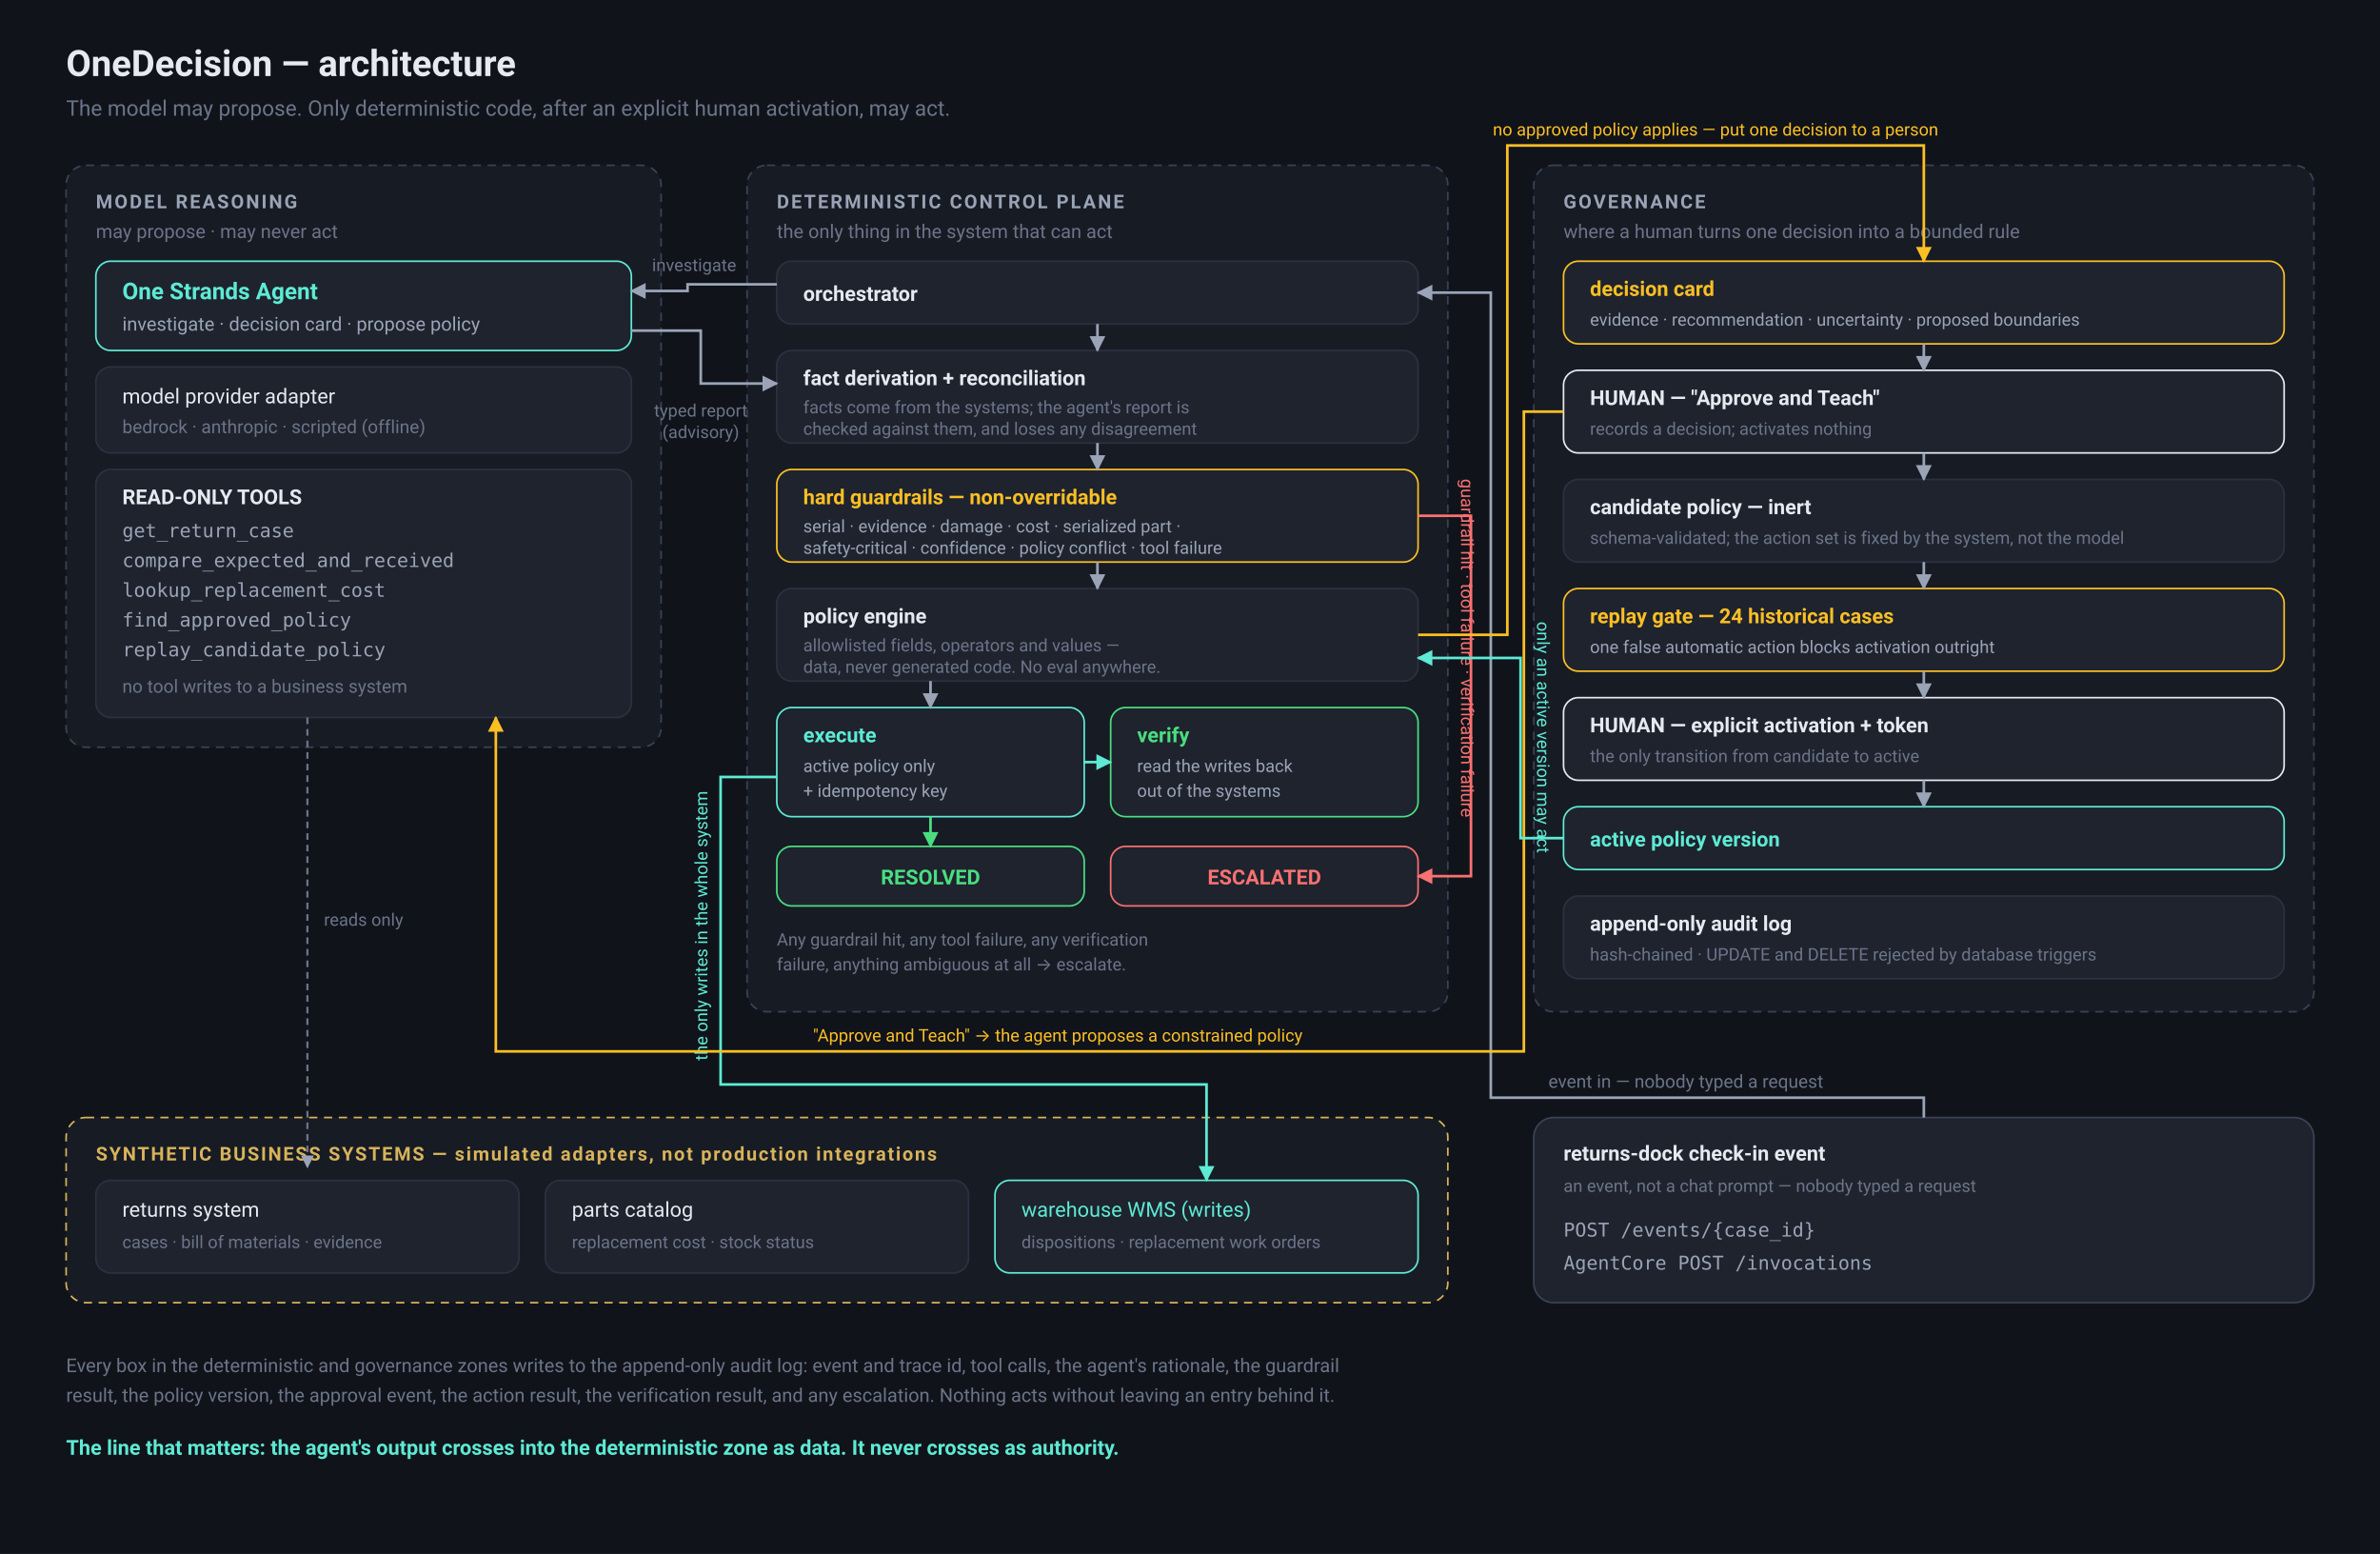
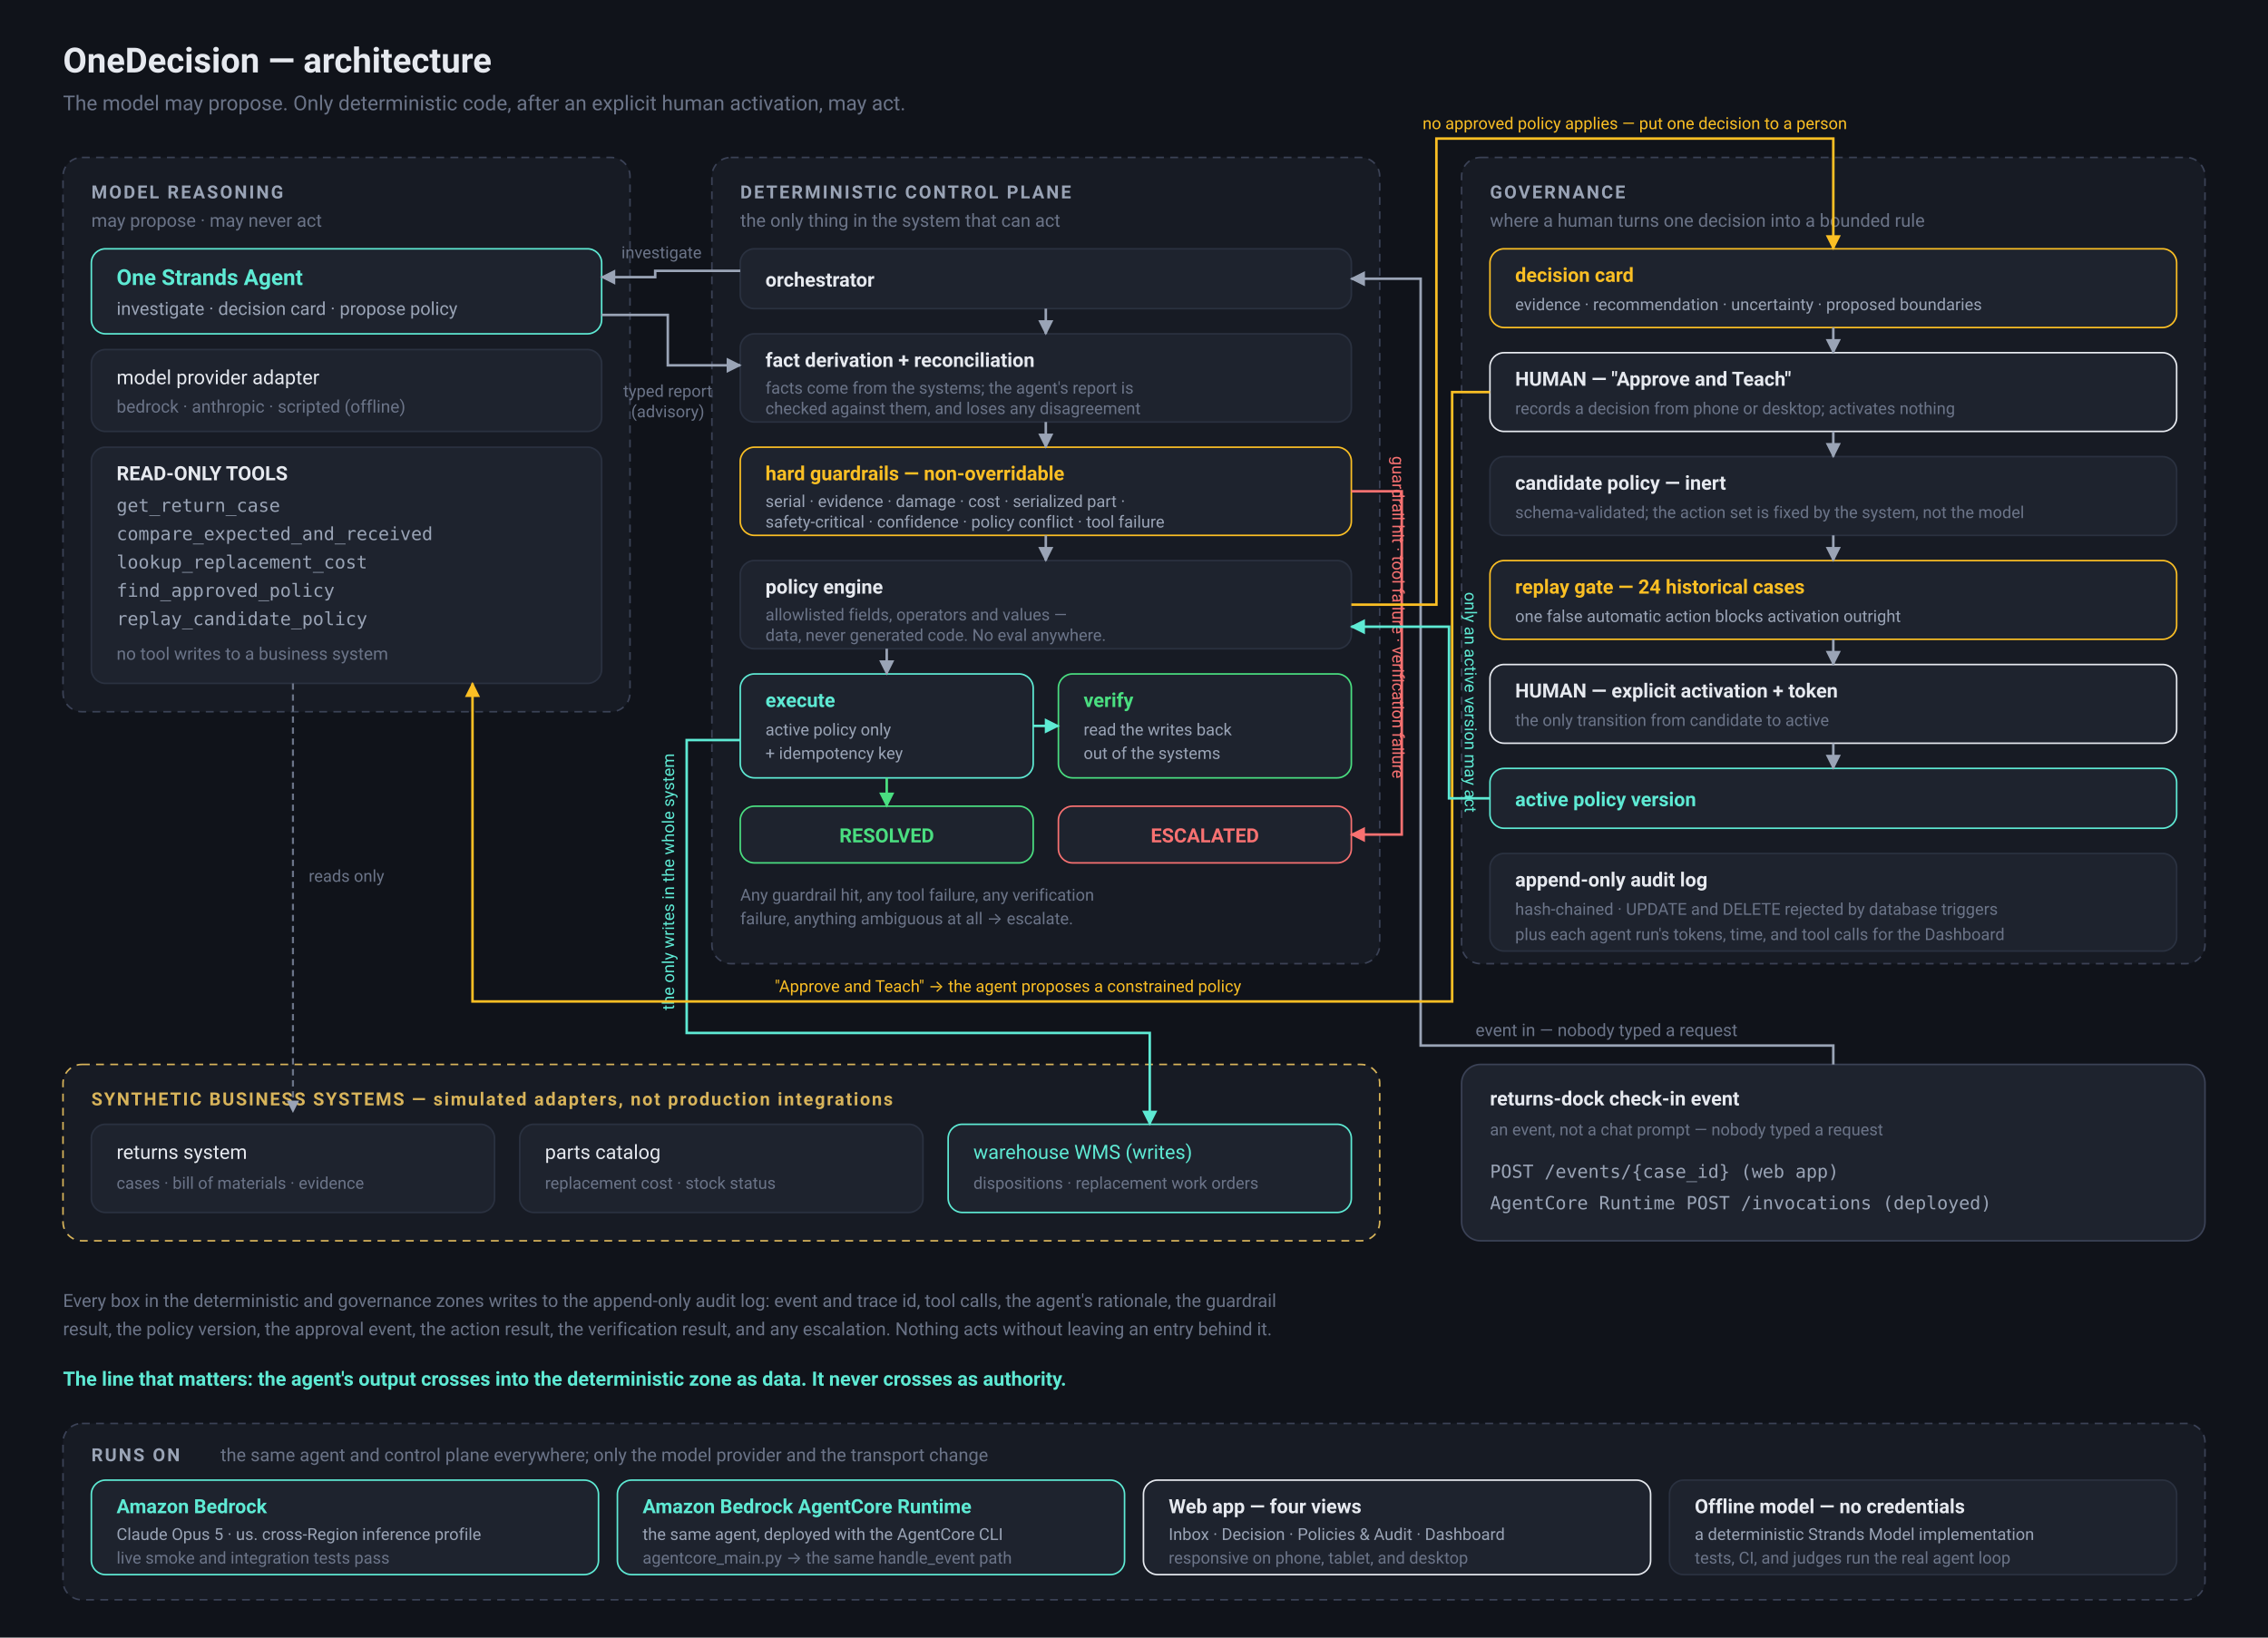
- <svg xmlns="http://www.w3.org/2000/svg" viewBox="0 0 1440 940" width="1440" height="940" font-family="ui-sans-serif, system-ui, -apple-system, 'Segoe UI', Roboto, sans-serif">
+ <svg xmlns="http://www.w3.org/2000/svg" viewBox="0 0 1440 1040" width="1440" height="1040" font-family="ui-sans-serif, system-ui, -apple-system, 'Segoe UI', Roboto, sans-serif">
  <defs>
    <marker id="a" viewBox="0 0 10 10" refX="9" refY="5" markerWidth="6" markerHeight="6" orient="auto-start-reverse">
      <path d="M0 0 L10 5 L0 10 z" fill="#9aa4b6" />
    </marker>
    <marker id="ag" viewBox="0 0 10 10" refX="9" refY="5" markerWidth="6" markerHeight="6" orient="auto-start-reverse">
      <path d="M0 0 L10 5 L0 10 z" fill="#4ade80" />
    </marker>
    <marker id="ar" viewBox="0 0 10 10" refX="9" refY="5" markerWidth="6" markerHeight="6" orient="auto-start-reverse">
      <path d="M0 0 L10 5 L0 10 z" fill="#f87171" />
    </marker>
    <marker id="at" viewBox="0 0 10 10" refX="9" refY="5" markerWidth="6" markerHeight="6" orient="auto-start-reverse">
      <path d="M0 0 L10 5 L0 10 z" fill="#5eead4" />
    </marker>
    <marker id="ay" viewBox="0 0 10 10" refX="9" refY="5" markerWidth="6" markerHeight="6" orient="auto-start-reverse">
      <path d="M0 0 L10 5 L0 10 z" fill="#fbbf24" />
    </marker>
  </defs>
-   <rect width="1440" height="940" fill="#10131a" />
+   <rect width="1440" height="1040" fill="#10131a" />
  <text x="40" y="46" fill="#e6e9ef" font-size="22" font-weight="650">OneDecision — architecture</text>
  <text x="40" y="70" fill="#6b7488" font-size="13">The model may propose. Only deterministic code, after an explicit human activation, may act.</text>
  <rect x="40" y="100" width="360" height="352" rx="12" fill="#171b24" stroke="#3b4256" stroke-dasharray="5 4" />
  <text x="58" y="126" fill="#9aa4b6" font-size="11.5" font-weight="700" letter-spacing="1.2">MODEL REASONING</text>
  <text x="58" y="144" fill="#6b7488" font-size="11.5">may propose · may never act</text>
  <rect x="58" y="158" width="324" height="54" rx="9" fill="#1e232e" stroke="#5eead4" />
  <text x="74" y="181" fill="#5eead4" font-size="14" font-weight="650">One Strands Agent</text>
  <text x="74" y="200" fill="#9aa4b6" font-size="11.5">investigate · decision card · propose policy</text>
  <rect x="58" y="222" width="324" height="52" rx="9" fill="#1e232e" stroke="#2a3140" />
  <text x="74" y="244" fill="#e6e9ef" font-size="12.5">model provider adapter</text>
  <text x="74" y="262" fill="#6b7488" font-size="11">bedrock · anthropic · scripted (offline)</text>
  <rect x="58" y="284" width="324" height="150" rx="9" fill="#1e232e" stroke="#2a3140" />
  <text x="74" y="305" fill="#e6e9ef" font-size="12.5" font-weight="650">READ-ONLY TOOLS</text>
  <text x="74" y="325" fill="#9aa4b6" font-size="11.5" font-family="ui-monospace, monospace">get_return_case</text>
  <text x="74" y="343" fill="#9aa4b6" font-size="11.5" font-family="ui-monospace, monospace">compare_expected_and_received</text>
  <text x="74" y="361" fill="#9aa4b6" font-size="11.5" font-family="ui-monospace, monospace">lookup_replacement_cost</text>
  <text x="74" y="379" fill="#9aa4b6" font-size="11.5" font-family="ui-monospace, monospace">find_approved_policy</text>
  <text x="74" y="397" fill="#9aa4b6" font-size="11.5" font-family="ui-monospace, monospace">replay_candidate_policy</text>
  <text x="74" y="419" fill="#6b7488" font-size="11">no tool writes to a business system</text>
  <rect x="452" y="100" width="424" height="512" rx="12" fill="#171b24" stroke="#3b4256" stroke-dasharray="5 4" />
  <text x="470" y="126" fill="#9aa4b6" font-size="11.5" font-weight="700" letter-spacing="1.2">DETERMINISTIC CONTROL PLANE</text>
  <text x="470" y="144" fill="#6b7488" font-size="11.5">the only thing in the system that can act</text>
  <rect x="470" y="158" width="388" height="38" rx="9" fill="#1e232e" stroke="#2a3140" />
  <text x="486" y="182" fill="#e6e9ef" font-size="12.5" font-weight="650">orchestrator</text>
  <rect x="470" y="212" width="388" height="56" rx="9" fill="#1e232e" stroke="#2a3140" />
  <text x="486" y="233" fill="#e6e9ef" font-size="12.5" font-weight="650">fact derivation + reconciliation</text>
  <text x="486" y="250" fill="#6b7488" font-size="10.5">facts come from the systems; the agent's report is</text>
  <text x="486" y="263" fill="#6b7488" font-size="10.5">checked against them, and loses any disagreement</text>
  <rect x="470" y="284" width="388" height="56" rx="9" fill="#1e232e" stroke="#fbbf24" />
  <text x="486" y="305" fill="#fbbf24" font-size="12.5" font-weight="650">hard guardrails — non-overridable</text>
  <text x="486" y="322" fill="#9aa4b6" font-size="10.5">serial · evidence · damage · cost · serialized part ·</text>
  <text x="486" y="335" fill="#9aa4b6" font-size="10.5">safety-critical · confidence · policy conflict · tool failure</text>
  <rect x="470" y="356" width="388" height="56" rx="9" fill="#1e232e" stroke="#2a3140" />
  <text x="486" y="377" fill="#e6e9ef" font-size="12.5" font-weight="650">policy engine</text>
  <text x="486" y="394" fill="#6b7488" font-size="10.5">allowlisted fields, operators and values —</text>
  <text x="486" y="407" fill="#6b7488" font-size="10.5">data, never generated code. No eval anywhere.</text>
  <rect x="470" y="428" width="186" height="66" rx="9" fill="#1e232e" stroke="#5eead4" />
  <text x="486" y="449" fill="#5eead4" font-size="12.5" font-weight="650">execute</text>
  <text x="486" y="467" fill="#9aa4b6" font-size="10.5">active policy only</text>
  <text x="486" y="482" fill="#9aa4b6" font-size="10.5">+ idempotency key</text>
  <rect x="672" y="428" width="186" height="66" rx="9" fill="#1e232e" stroke="#4ade80" />
  <text x="688" y="449" fill="#4ade80" font-size="12.5" font-weight="650">verify</text>
  <text x="688" y="467" fill="#9aa4b6" font-size="10.5">read the writes back</text>
  <text x="688" y="482" fill="#9aa4b6" font-size="10.5">out of the systems</text>
  <rect x="470" y="512" width="186" height="36" rx="9" fill="#1e232e" stroke="#4ade80" />
  <text x="563" y="535" fill="#4ade80" font-size="12.5" font-weight="650" text-anchor="middle">RESOLVED</text>
  <rect x="672" y="512" width="186" height="36" rx="9" fill="#1e232e" stroke="#f87171" />
  <text x="765" y="535" fill="#f87171" font-size="12.5" font-weight="650" text-anchor="middle">ESCALATED</text>
  <text x="470" y="572" fill="#6b7488" font-size="10.5">Any guardrail hit, any tool failure, any verification</text>
  <text x="470" y="587" fill="#6b7488" font-size="10.5">failure, anything ambiguous at all → escalate.</text>
  <rect x="928" y="100" width="472" height="512" rx="12" fill="#171b24" stroke="#3b4256" stroke-dasharray="5 4" />
  <text x="946" y="126" fill="#9aa4b6" font-size="11.5" font-weight="700" letter-spacing="1.2">GOVERNANCE</text>
  <text x="946" y="144" fill="#6b7488" font-size="11.5">where a human turns one decision into a bounded rule</text>
  <rect x="946" y="158" width="436" height="50" rx="9" fill="#1e232e" stroke="#fbbf24" />
  <text x="962" y="179" fill="#fbbf24" font-size="12.5" font-weight="650">decision card</text>
  <text x="962" y="197" fill="#9aa4b6" font-size="10.5">evidence · recommendation · uncertainty · proposed boundaries</text>
  <rect x="946" y="224" width="436" height="50" rx="9" fill="#1e232e" stroke="#e6e9ef" />
  <text x="962" y="245" fill="#e6e9ef" font-size="12.5" font-weight="650">HUMAN — "Approve and Teach"</text>
-   <text x="962" y="263" fill="#6b7488" font-size="10.5">records a decision; activates nothing</text>
+   <text x="962" y="263" fill="#6b7488" font-size="10.5">records a decision from phone or desktop; activates nothing</text>
  <rect x="946" y="290" width="436" height="50" rx="9" fill="#1e232e" stroke="#2a3140" />
  <text x="962" y="311" fill="#e6e9ef" font-size="12.5" font-weight="650">candidate policy — inert</text>
  <text x="962" y="329" fill="#6b7488" font-size="10.5">schema-validated; the action set is fixed by the system, not the model</text>
  <rect x="946" y="356" width="436" height="50" rx="9" fill="#1e232e" stroke="#fbbf24" />
  <text x="962" y="377" fill="#fbbf24" font-size="12.5" font-weight="650">replay gate — 24 historical cases</text>
  <text x="962" y="395" fill="#9aa4b6" font-size="10.5">one false automatic action blocks activation outright</text>
  <rect x="946" y="422" width="436" height="50" rx="9" fill="#1e232e" stroke="#e6e9ef" />
  <text x="962" y="443" fill="#e6e9ef" font-size="12.5" font-weight="650">HUMAN — explicit activation + token</text>
  <text x="962" y="461" fill="#6b7488" font-size="10.5">the only transition from candidate to active</text>
  <rect x="946" y="488" width="436" height="38" rx="9" fill="#1e232e" stroke="#5eead4" />
  <text x="962" y="512" fill="#5eead4" font-size="12.5" font-weight="650">active policy version</text>
-   <rect x="946" y="542" width="436" height="50" rx="9" fill="#1e232e" stroke="#2a3140" />
+   <rect x="946" y="542" width="436" height="62" rx="9" fill="#1e232e" stroke="#2a3140" />
  <text x="962" y="563" fill="#e6e9ef" font-size="12.5" font-weight="650">append-only audit log</text>
  <text x="962" y="581" fill="#6b7488" font-size="10.5">hash-chained · UPDATE and DELETE rejected by database triggers</text>
+   <text x="962" y="597" fill="#6b7488" font-size="10.5">plus each agent run's tokens, time, and tool calls for the Dashboard</text>
  <rect x="40" y="676" width="836" height="112" rx="12" fill="#171b24" stroke="#d8b45a" stroke-dasharray="5 4" />
  <text x="58" y="702" fill="#d8b45a" font-size="11.5" font-weight="700" letter-spacing="1">SYNTHETIC BUSINESS SYSTEMS — simulated adapters, not production integrations</text>
  <rect x="58" y="714" width="256" height="56" rx="9" fill="#1e232e" stroke="#2a3140" />
  <text x="74" y="736" fill="#e6e9ef" font-size="12.5">returns system</text>
  <text x="74" y="755" fill="#6b7488" font-size="10.5">cases · bill of materials · evidence</text>
  <rect x="330" y="714" width="256" height="56" rx="9" fill="#1e232e" stroke="#2a3140" />
  <text x="346" y="736" fill="#e6e9ef" font-size="12.5">parts catalog</text>
  <text x="346" y="755" fill="#6b7488" font-size="10.5">replacement cost · stock status</text>
  <rect x="602" y="714" width="256" height="56" rx="9" fill="#1e232e" stroke="#5eead4" />
  <text x="618" y="736" fill="#5eead4" font-size="12.5">warehouse WMS (writes)</text>
  <text x="618" y="755" fill="#6b7488" font-size="10.5">dispositions · replacement work orders</text>
  <rect x="928" y="676" width="472" height="112" rx="12" fill="#1e232e" stroke="#3b4256" />
  <text x="946" y="702" fill="#e6e9ef" font-size="12.5" font-weight="650">returns-dock check-in event</text>
  <text x="946" y="721" fill="#6b7488" font-size="10.5">an event, not a chat prompt — nobody typed a request</text>
-   <text x="946" y="748" fill="#9aa4b6" font-size="11.5" font-family="ui-monospace, monospace">POST /events/{case_id}</text>
-   <text x="946" y="768" fill="#9aa4b6" font-size="11.5" font-family="ui-monospace, monospace">AgentCore POST /invocations</text>
+   <text x="946" y="748" fill="#9aa4b6" font-size="11.5" font-family="ui-monospace, monospace">POST /events/{case_id} (web app)</text>
+   <text x="946" y="768" fill="#9aa4b6" font-size="11.5" font-family="ui-monospace, monospace">AgentCore Runtime POST /invocations (deployed)</text>
  <path d="M1164 676 L1164 664 L902 664 L902 177 L858 177" fill="none" stroke="#9aa4b6" stroke-width="1.6" marker-end="url(#a)" />
  <text x="1020" y="658" fill="#6b7488" font-size="11" text-anchor="middle">event in — nobody typed a request</text>
  <path d="M470 172 L416 172 L416 176 L382 176" fill="none" stroke="#9aa4b6" stroke-width="1.6" marker-end="url(#a)" />
  <text x="420" y="164" fill="#6b7488" font-size="10.5" text-anchor="middle">investigate</text>
  <path d="M382 200 L424 200 L424 232 L470 232" fill="none" stroke="#9aa4b6" stroke-width="1.6" marker-end="url(#a)" />
  <text x="424" y="252" fill="#6b7488" font-size="10.5" text-anchor="middle">typed report</text>
  <text x="424" y="265" fill="#6b7488" font-size="10.5" text-anchor="middle">(advisory)</text>
  <path d="M186 434 L186 706" fill="none" stroke="#6b7488" stroke-width="1.3" stroke-dasharray="4 3" marker-end="url(#a)" />
  <text x="196" y="560" fill="#6b7488" font-size="10.5">reads only</text>
  <path d="M664 196 L664 212" fill="none" stroke="#9aa4b6" stroke-width="1.6" marker-end="url(#a)" />
  <path d="M664 268 L664 284" fill="none" stroke="#9aa4b6" stroke-width="1.6" marker-end="url(#a)" />
  <path d="M664 340 L664 356" fill="none" stroke="#9aa4b6" stroke-width="1.6" marker-end="url(#a)" />
  <path d="M563 412 L563 428" fill="none" stroke="#9aa4b6" stroke-width="1.6" marker-end="url(#a)" />
  <path d="M656 461 L672 461" fill="none" stroke="#5eead4" stroke-width="1.6" marker-end="url(#at)" />
  <path d="M563 494 L563 512" fill="none" stroke="#4ade80" stroke-width="1.6" marker-end="url(#ag)" />
  <path d="M858 312 L890 312 L890 530 L858 530" fill="none" stroke="#f87171" stroke-width="1.6" marker-end="url(#ar)" />
  <text x="884" y="392" fill="#f87171" font-size="10.5" text-anchor="middle" transform="rotate(90 884 392)">guardrail hit · tool failure · verification failure</text>
  <path d="M470 470 L436 470 L436 656 L730 656 L730 714" fill="none" stroke="#5eead4" stroke-width="1.6" marker-end="url(#at)" />
  <text x="428" y="560" fill="#5eead4" font-size="10.5" text-anchor="middle" transform="rotate(-90 428 560)">the only writes in the whole system</text>
  <path d="M858 384 L912 384 L912 88 L1164 88 L1164 158" fill="none" stroke="#fbbf24" stroke-width="1.6" marker-end="url(#ay)" />
  <text x="1038" y="82" fill="#fbbf24" font-size="10.5" text-anchor="middle">no approved policy applies — put one decision to a person</text>
  <path d="M1164 208 L1164 224" fill="none" stroke="#9aa4b6" stroke-width="1.6" marker-end="url(#a)" />
  <path d="M1164 274 L1164 290" fill="none" stroke="#9aa4b6" stroke-width="1.6" marker-end="url(#a)" />
  <path d="M1164 340 L1164 356" fill="none" stroke="#9aa4b6" stroke-width="1.6" marker-end="url(#a)" />
  <path d="M1164 406 L1164 422" fill="none" stroke="#9aa4b6" stroke-width="1.6" marker-end="url(#a)" />
  <path d="M1164 472 L1164 488" fill="none" stroke="#9aa4b6" stroke-width="1.6" marker-end="url(#a)" />
  <path d="M946 249 L922 249 L922 636 L300 636 L300 434" fill="none" stroke="#fbbf24" stroke-width="1.6" marker-end="url(#ay)" />
  <text x="640" y="630" fill="#fbbf24" font-size="10.5" text-anchor="middle">"Approve and Teach" → the agent proposes a constrained policy</text>
  <path d="M946 507 L920 507 L920 398 L858 398" fill="none" stroke="#5eead4" stroke-width="1.6" marker-end="url(#at)" />
  <text x="930" y="446" fill="#5eead4" font-size="10.5" text-anchor="middle" transform="rotate(90 930 446)">only an active version may act</text>
  <text x="40" y="830" fill="#6b7488" font-size="11.5">Every box in the deterministic and governance zones writes to the append-only audit log: event and trace id, tool calls, the agent's rationale, the guardrail</text>
  <text x="40" y="848" fill="#6b7488" font-size="11.5">result, the policy version, the approval event, the action result, the verification result, and any escalation. Nothing acts without leaving an entry behind it.</text>
  <text x="40" y="880" fill="#5eead4" font-size="12.5" font-weight="650">The line that matters: the agent's output crosses into the deterministic zone as data. It never crosses as authority.</text>
+   <rect x="40" y="904" width="1360" height="112" rx="12" fill="#171b24" stroke="#3b4256" stroke-dasharray="5 4" />
+   <text x="58" y="928" fill="#9aa4b6" font-size="11.5" font-weight="700" letter-spacing="1.2">RUNS ON</text>
+   <text x="140" y="928" fill="#6b7488" font-size="11.5">the same agent and control plane everywhere; only the model provider and the transport change</text>
+   <rect x="58" y="940" width="322" height="60" rx="9" fill="#1e232e" stroke="#5eead4" />
+   <text x="74" y="961" fill="#5eead4" font-size="12.5" font-weight="650">Amazon Bedrock</text>
+   <text x="74" y="978" fill="#9aa4b6" font-size="10.5">Claude Opus 5 · us. cross-Region inference profile</text>
+   <text x="74" y="993" fill="#6b7488" font-size="10.5">live smoke and integration tests pass</text>
+   <rect x="392" y="940" width="322" height="60" rx="9" fill="#1e232e" stroke="#5eead4" />
+   <text x="408" y="961" fill="#5eead4" font-size="12.5" font-weight="650">Amazon Bedrock AgentCore Runtime</text>
+   <text x="408" y="978" fill="#9aa4b6" font-size="10.5">the same agent, deployed with the AgentCore CLI</text>
+   <text x="408" y="993" fill="#6b7488" font-size="10.5">agentcore_main.py → the same handle_event path</text>
+   <rect x="726" y="940" width="322" height="60" rx="9" fill="#1e232e" stroke="#e6e9ef" />
+   <text x="742" y="961" fill="#e6e9ef" font-size="12.5" font-weight="650">Web app — four views</text>
+   <text x="742" y="978" fill="#9aa4b6" font-size="10.5">Inbox · Decision · Policies &amp; Audit · Dashboard</text>
+   <text x="742" y="993" fill="#6b7488" font-size="10.5">responsive on phone, tablet, and desktop</text>
+   <rect x="1060" y="940" width="322" height="60" rx="9" fill="#1e232e" stroke="#2a3140" />
+   <text x="1076" y="961" fill="#e6e9ef" font-size="12.5" font-weight="650">Offline model — no credentials</text>
+   <text x="1076" y="978" fill="#9aa4b6" font-size="10.5">a deterministic Strands Model implementation</text>
+   <text x="1076" y="993" fill="#6b7488" font-size="10.5">tests, CI, and judges run the real agent loop</text>
</svg>
